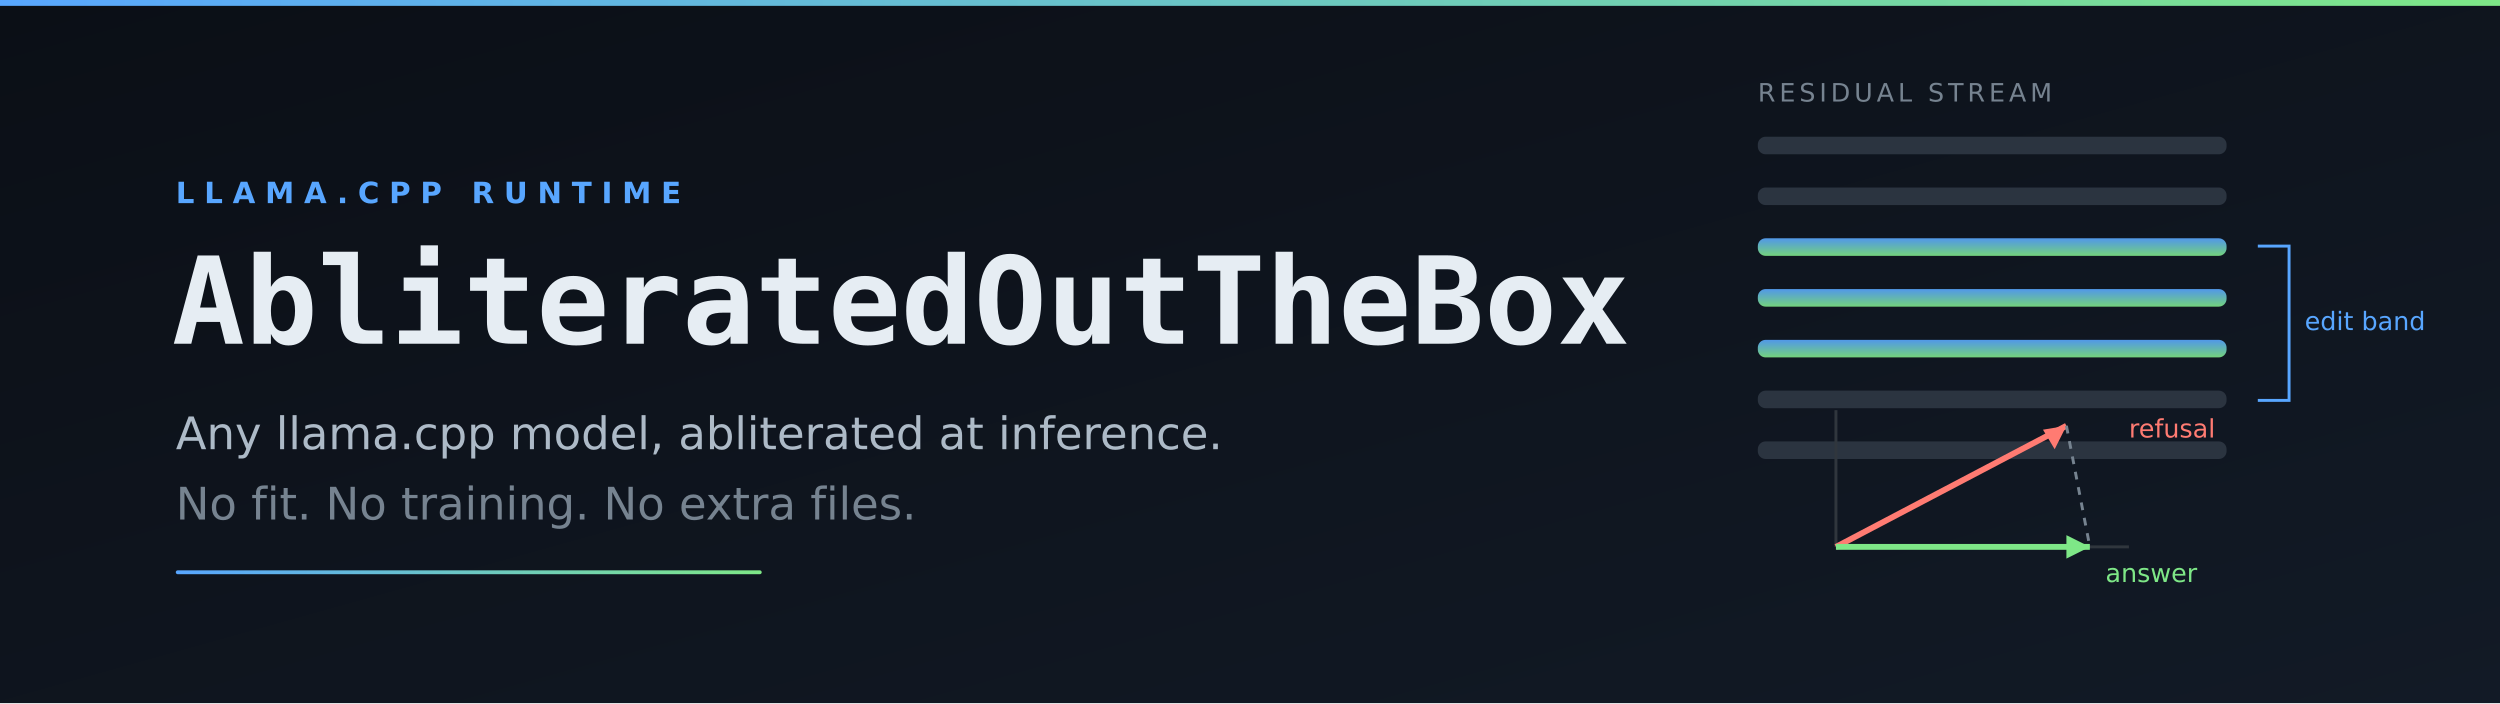
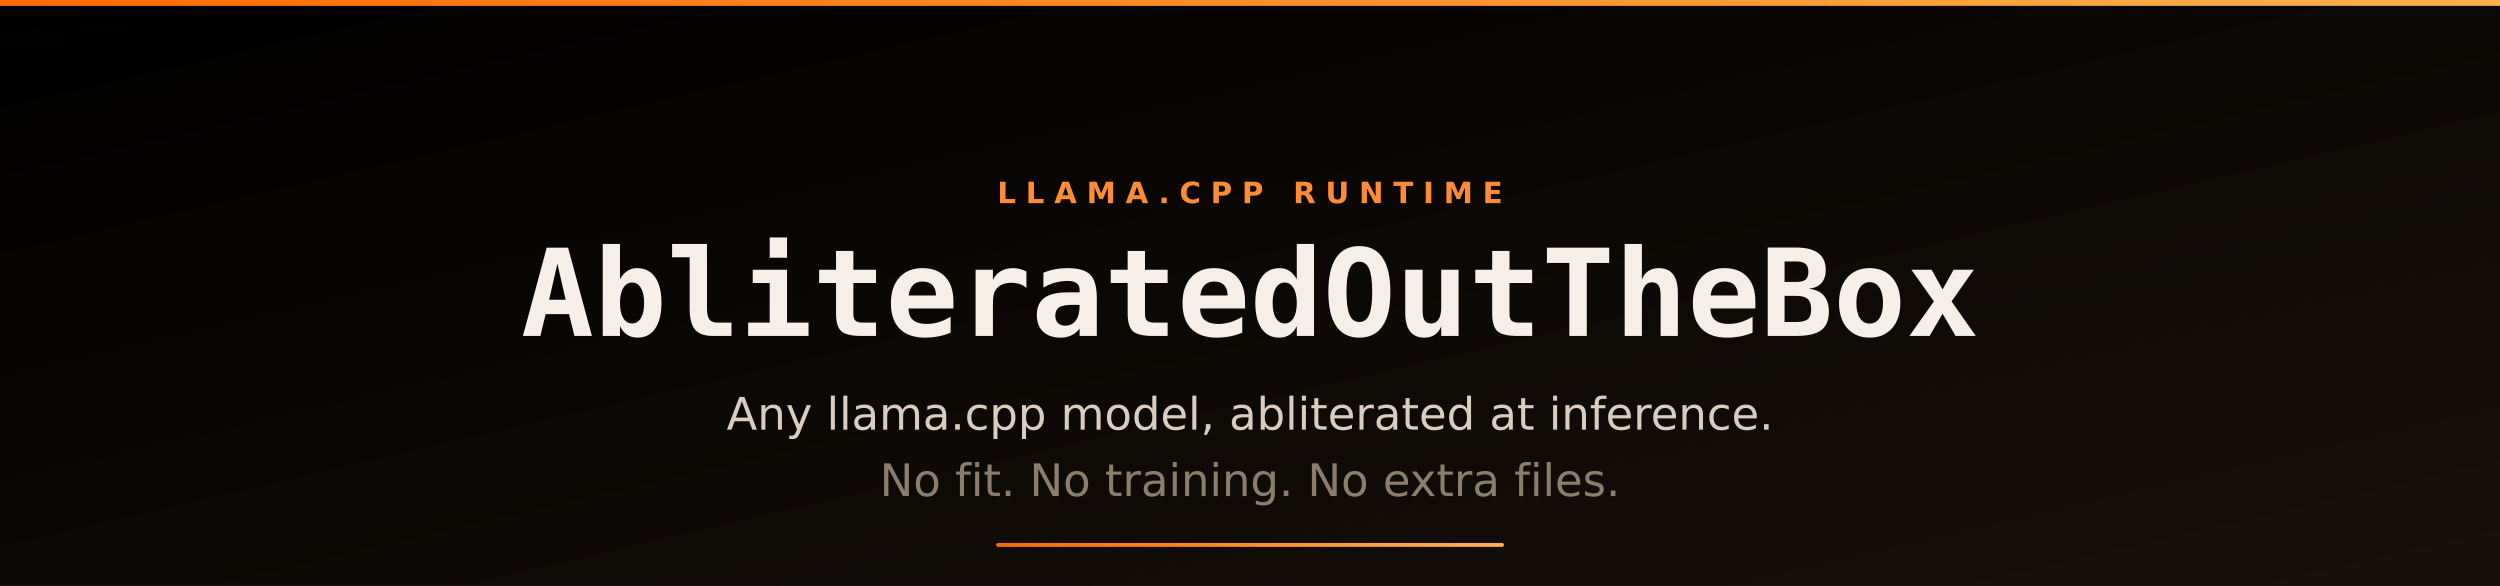
- <svg xmlns="http://www.w3.org/2000/svg" width="1280" height="360" viewBox="0 0 1280 360" font-family="'DejaVu Sans', 'Segoe UI', sans-serif">
+ <svg xmlns="http://www.w3.org/2000/svg" width="1280" height="300" viewBox="0 0 1280 300" font-family="'DejaVu Sans', 'Segoe UI', sans-serif">
  <defs>
    <linearGradient id="bg" x1="0" y1="0" x2="1" y2="1">
-       <stop offset="0" stop-color="#0b0f16" />
-       <stop offset="1" stop-color="#121a26" />
+       <stop offset="0" stop-color="#000000" />
+       <stop offset="1" stop-color="#17100a" />
    </linearGradient>
    <linearGradient id="accent" x1="0" y1="0" x2="1" y2="0">
-       <stop offset="0" stop-color="#58a6ff" />
-       <stop offset="1" stop-color="#7ee787" />
-     </linearGradient>
-     <linearGradient id="fade" x1="0" y1="0" x2="0" y2="1">
-       <stop offset="0" stop-color="#58a6ff" stop-opacity="0.9" />
-       <stop offset="1" stop-color="#7ee787" stop-opacity="0.9" />
+       <stop offset="0" stop-color="#ff6a00" />
+       <stop offset="1" stop-color="#ffb24d" />
    </linearGradient>
  </defs>
-   <rect width="1280" height="360" fill="url(#bg)" />
+   <rect width="1280" height="300" fill="url(#bg)" />
  <rect x="0" y="0" width="1280" height="3" fill="url(#accent)" />
-   <g transform="translate(88,0)">
-     <text x="2" y="104" font-size="15" letter-spacing="5" fill="#58a6ff" font-weight="600">LLAMA.CPP RUNTIME</text>
-     <text x="0" y="176" font-size="62" font-weight="800" fill="#e6edf3" font-family="'DejaVu Sans Mono', monospace">AbliteratedOutTheBox</text>
-     <text x="2" y="230" font-size="23" fill="#adbac7">Any llama.cpp model, abliterated at inference.</text>
-     <text x="2" y="266" font-size="23" fill="#768390">No fit. No training. No extra files.</text>
-     <rect x="2" y="292" width="300" height="2" rx="1" fill="url(#accent)" />
-   </g>
-   <g transform="translate(900,70)">
-     <text x="0" y="-18" font-size="13" letter-spacing="2" fill="#768390">RESIDUAL STREAM</text>
-     <g fill="#2b3440">
-       <rect x="0" y="0" width="240" height="9" rx="4" />
-       <rect x="0" y="26" width="240" height="9" rx="4" />
-     </g>
-     <g fill="url(#fade)">
-       <rect x="0" y="52" width="240" height="9" rx="4" />
-       <rect x="0" y="78" width="240" height="9" rx="4" />
-       <rect x="0" y="104" width="240" height="9" rx="4" />
-     </g>
-     <g fill="#2b3440">
-       <rect x="0" y="130" width="240" height="9" rx="4" />
-       <rect x="0" y="156" width="240" height="9" rx="4" />
-     </g>
-     <path d="M 256 56 L 272 56 L 272 135 L 256 135" fill="none" stroke="#58a6ff" stroke-width="1.5" />
-     <text x="280" y="99" font-size="13" fill="#58a6ff">edit band</text>
-     <g transform="translate(40,210)">
-       <line x1="0" y1="0" x2="150" y2="0" stroke="#30363d" stroke-width="1.5" />
-       <line x1="0" y1="0" x2="0" y2="-70" stroke="#30363d" stroke-width="1.5" />
-       <line x1="0" y1="0" x2="118" y2="-62" stroke="#ff7b72" stroke-width="3" />
-       <polygon points="118,-62 106,-60 112,-50" fill="#ff7b72" />
-       <line x1="0" y1="0" x2="130" y2="0" stroke="#7ee787" stroke-width="3" />
-       <polygon points="130,0 118,-6 118,6" fill="#7ee787" />
-       <line x1="118" y1="-62" x2="130" y2="0" stroke="#768390" stroke-width="1.5" stroke-dasharray="4 4" />
-       <text x="150" y="-56" font-size="13" fill="#ff7b72">refusal</text>
-       <text x="138" y="18" font-size="13" fill="#7ee787">answer</text>
-     </g>
+   <g text-anchor="middle">
+     <text x="640" y="104" font-size="15" letter-spacing="5" fill="#ff8c33" font-weight="600">LLAMA.CPP RUNTIME</text>
+     <text x="640" y="172" font-size="62" font-weight="800" fill="#f5efe8" font-family="'DejaVu Sans Mono', monospace">AbliteratedOutTheBox</text>
+     <text x="640" y="220" font-size="23" fill="#d8cdbf">Any llama.cpp model, abliterated at inference.</text>
+     <text x="640" y="254" font-size="23" fill="#8a7d6b">No fit. No training. No extra files.</text>
+     <rect x="510" y="278" width="260" height="2" rx="1" fill="url(#accent)" />
  </g>
</svg>
